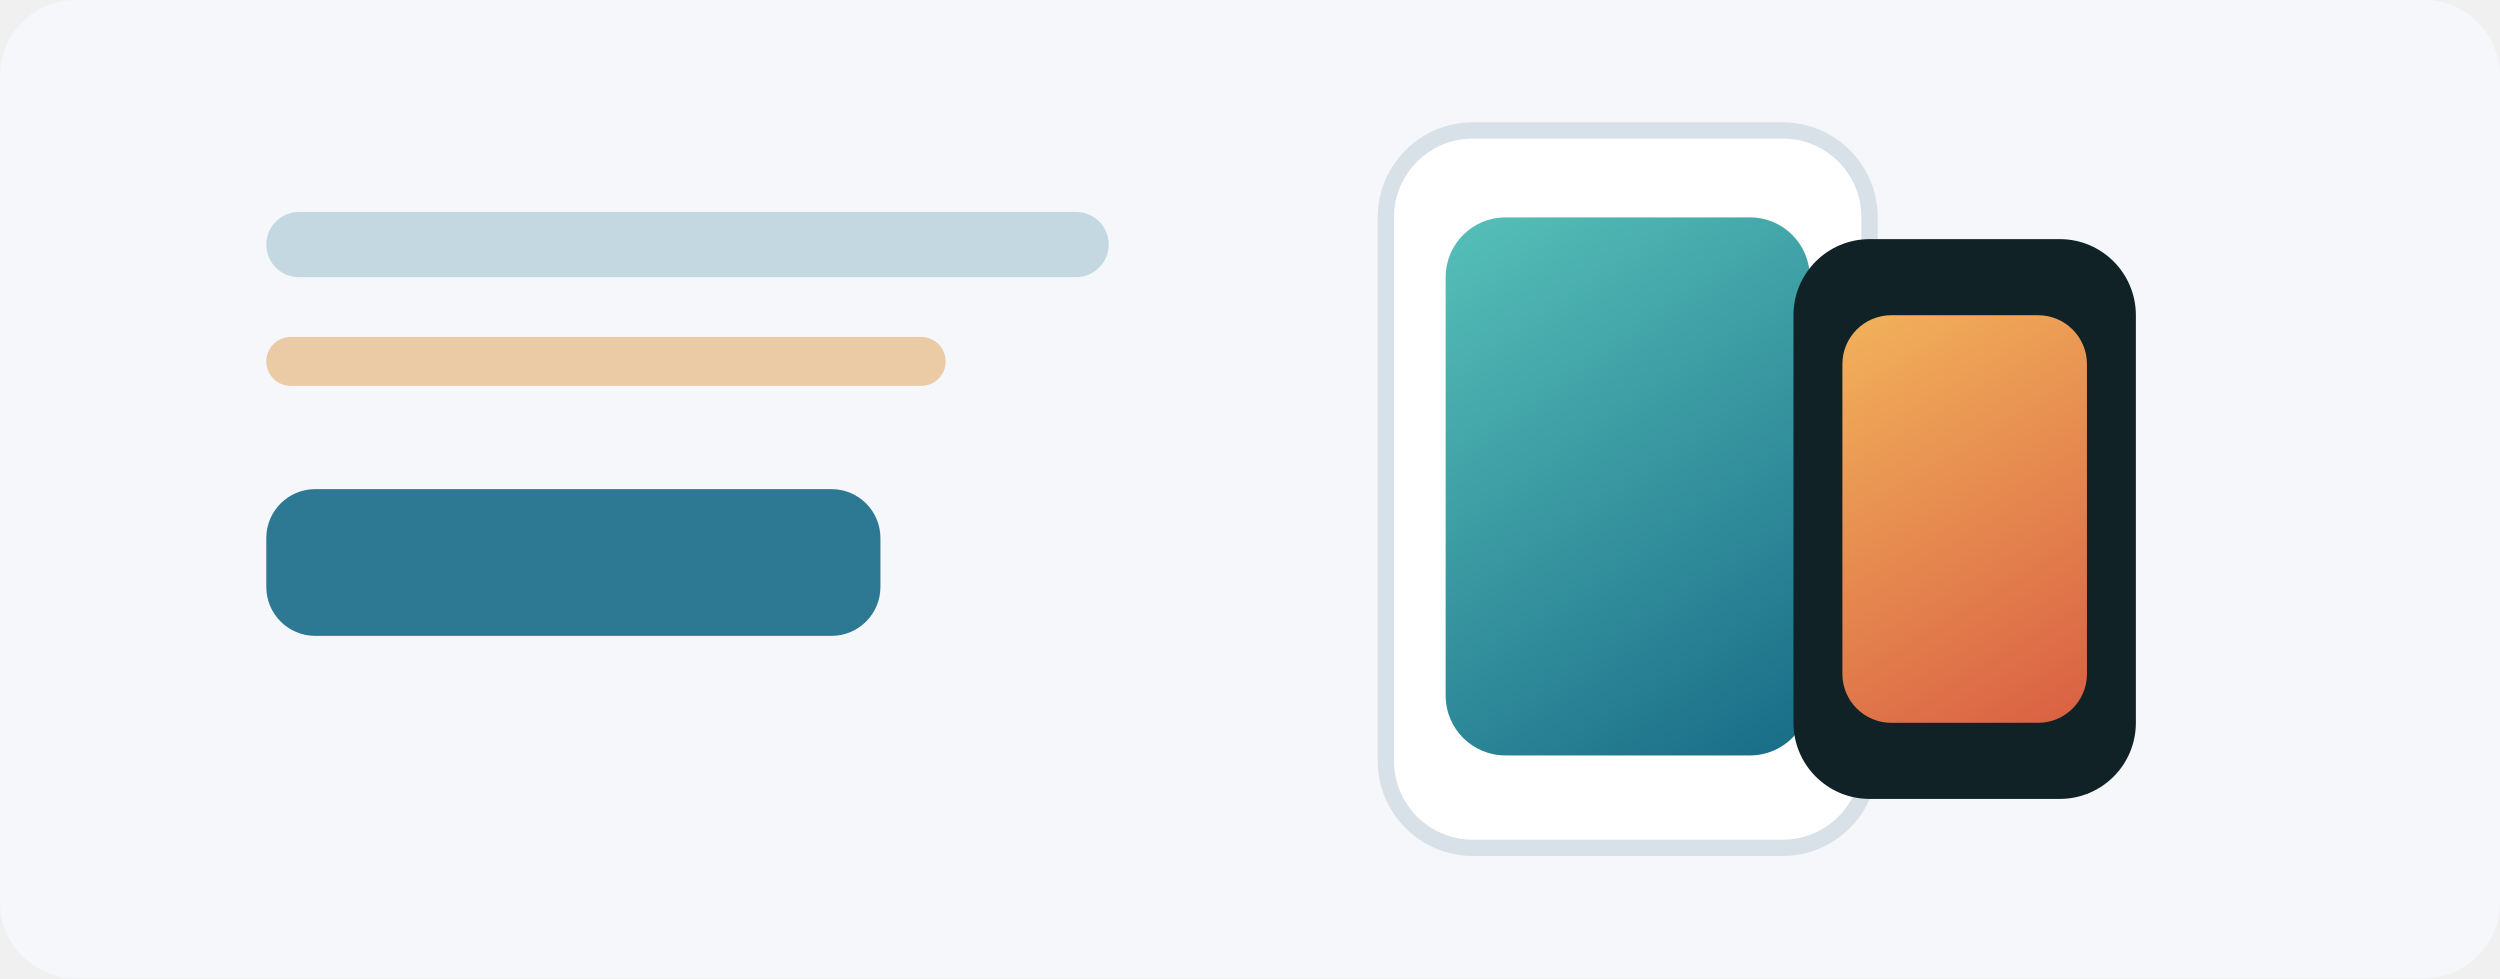
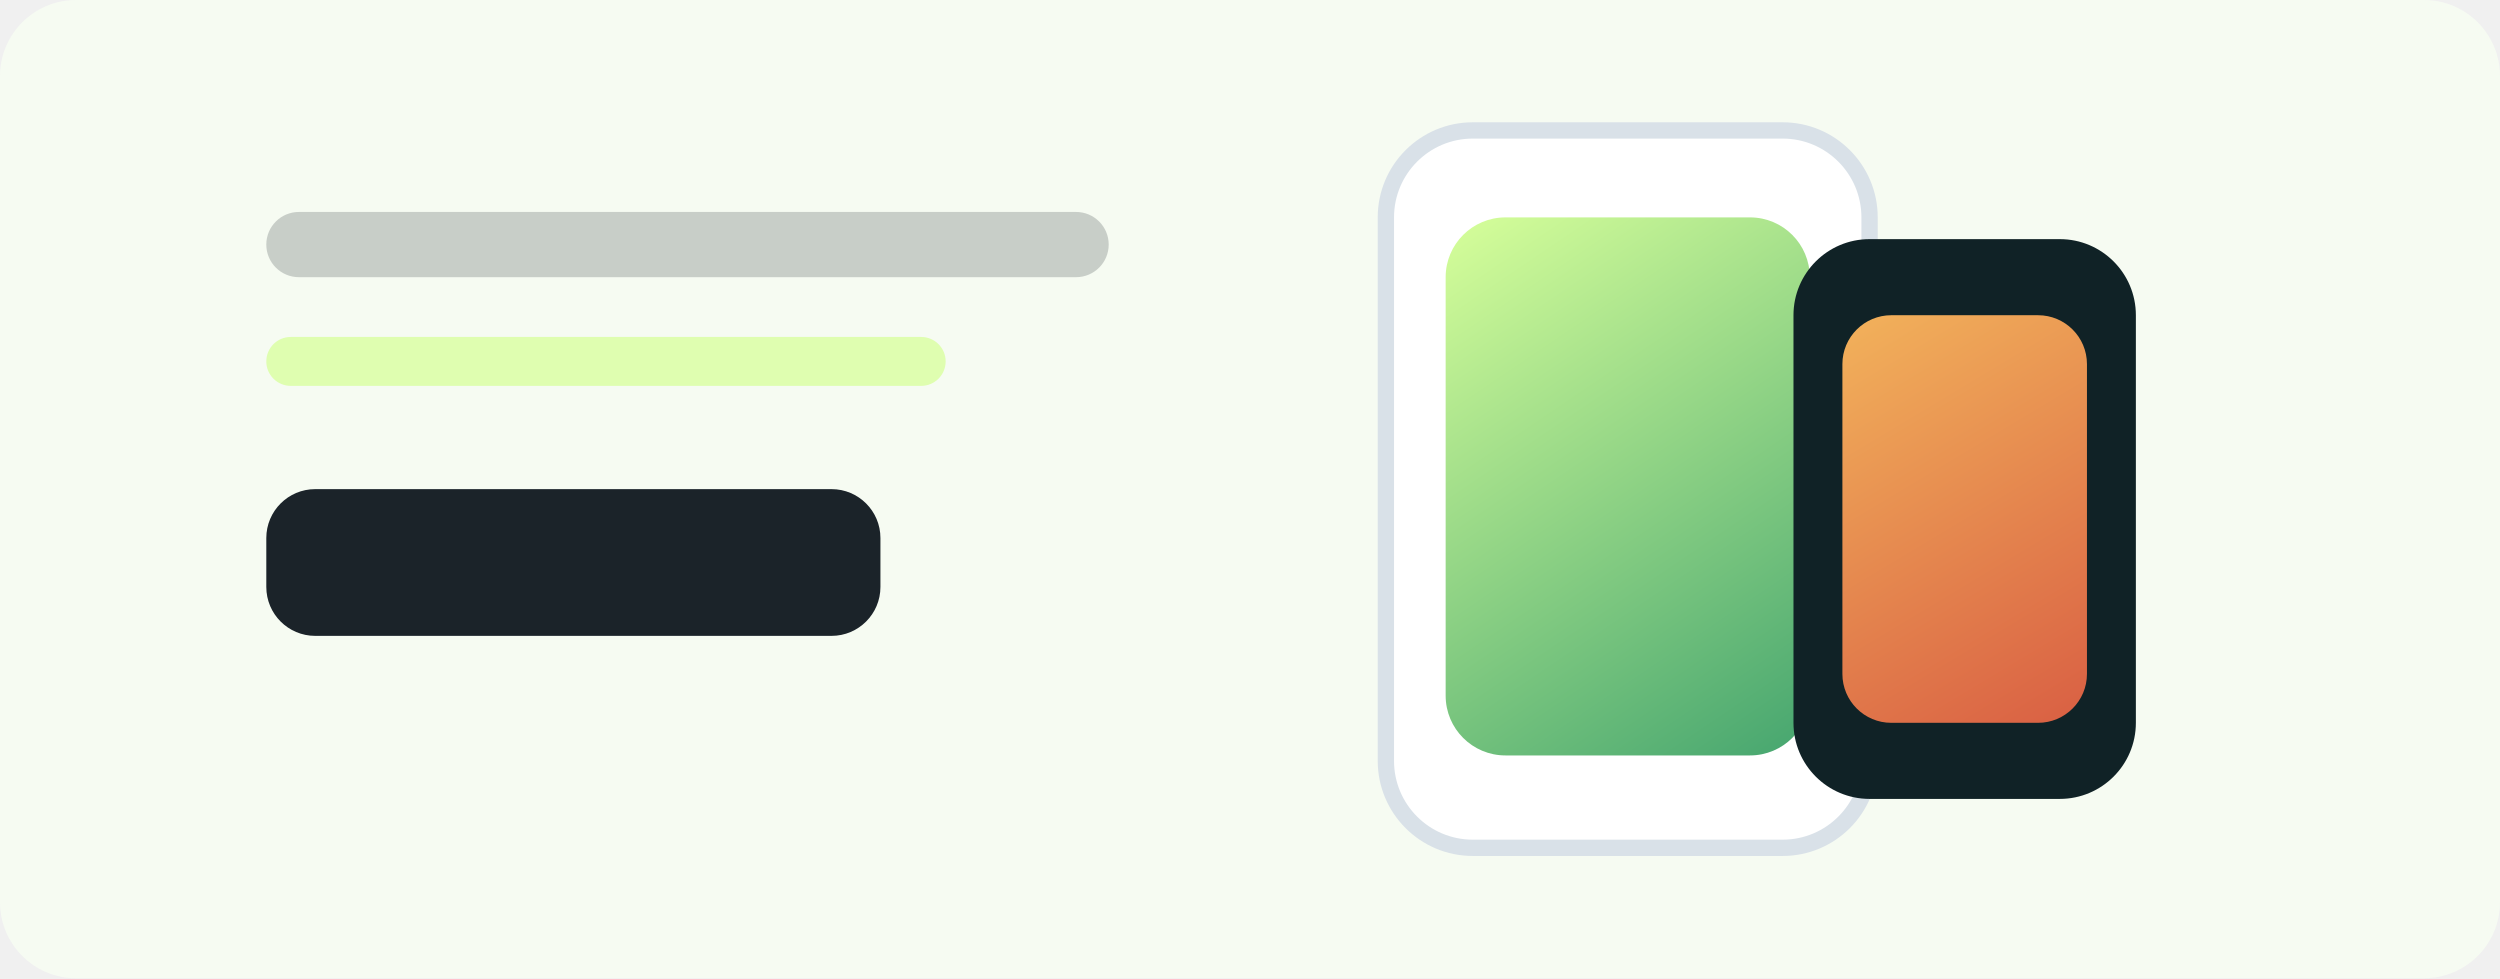
<svg xmlns="http://www.w3.org/2000/svg" width="920" height="360" viewBox="0 0 920 360" fill="none">
-   <rect width="920" height="360" rx="28" fill="#f5f7fa" />
+   <rect width="920" height="360" rx="28" fill="#f6fbf2" />
  <rect x="510" y="48" width="178" height="264" rx="32" fill="#ffffff" stroke="#d9e1e8" stroke-width="6" />
  <rect x="532" y="80" width="134" height="198" rx="22" fill="url(#bannerA)" />
  <rect x="660" y="88" width="126" height="206" rx="28" fill="#102226" />
  <rect x="678" y="116" width="90" height="150" rx="18" fill="url(#bannerB)" />
-   <rect x="98" y="78" width="310" height="24" rx="12" fill="#176b87" opacity="0.22" />
-   <rect x="98" y="124" width="250" height="18" rx="9" fill="#d97706" opacity="0.35" />
-   <rect x="98" y="180" width="226" height="54" rx="18" fill="#176b87" opacity="0.9" />
+   <rect x="98" y="78" width="310" height="24" rx="12" fill="#101820" opacity="0.2" />
+   <rect x="98" y="124" width="250" height="18" rx="9" fill="#d7ff9a" opacity="0.75" />
+   <rect x="98" y="180" width="226" height="54" rx="18" fill="#101820" opacity="0.95" />
  <defs>
    <linearGradient id="bannerA" x1="532" y1="80" x2="666" y2="278" gradientUnits="userSpaceOnUse">
-       <stop stop-color="#57c0b8" />
-       <stop offset="1" stop-color="#176b87" />
+       <stop stop-color="#d7ff9a" />
+       <stop offset="1" stop-color="#45a56f" />
    </linearGradient>
    <linearGradient id="bannerB" x1="678" y1="116" x2="768" y2="266" gradientUnits="userSpaceOnUse">
      <stop stop-color="#f2b25b" />
      <stop offset="1" stop-color="#d95f43" />
    </linearGradient>
  </defs>
</svg>
